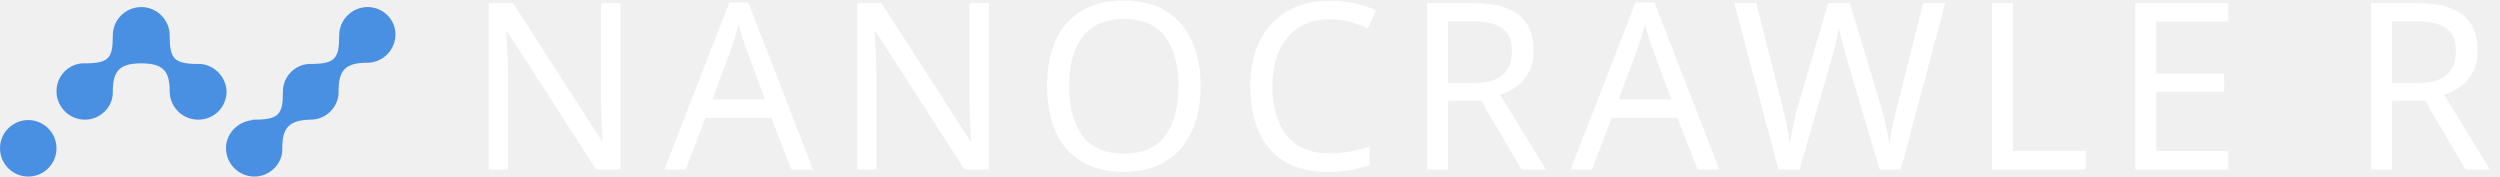
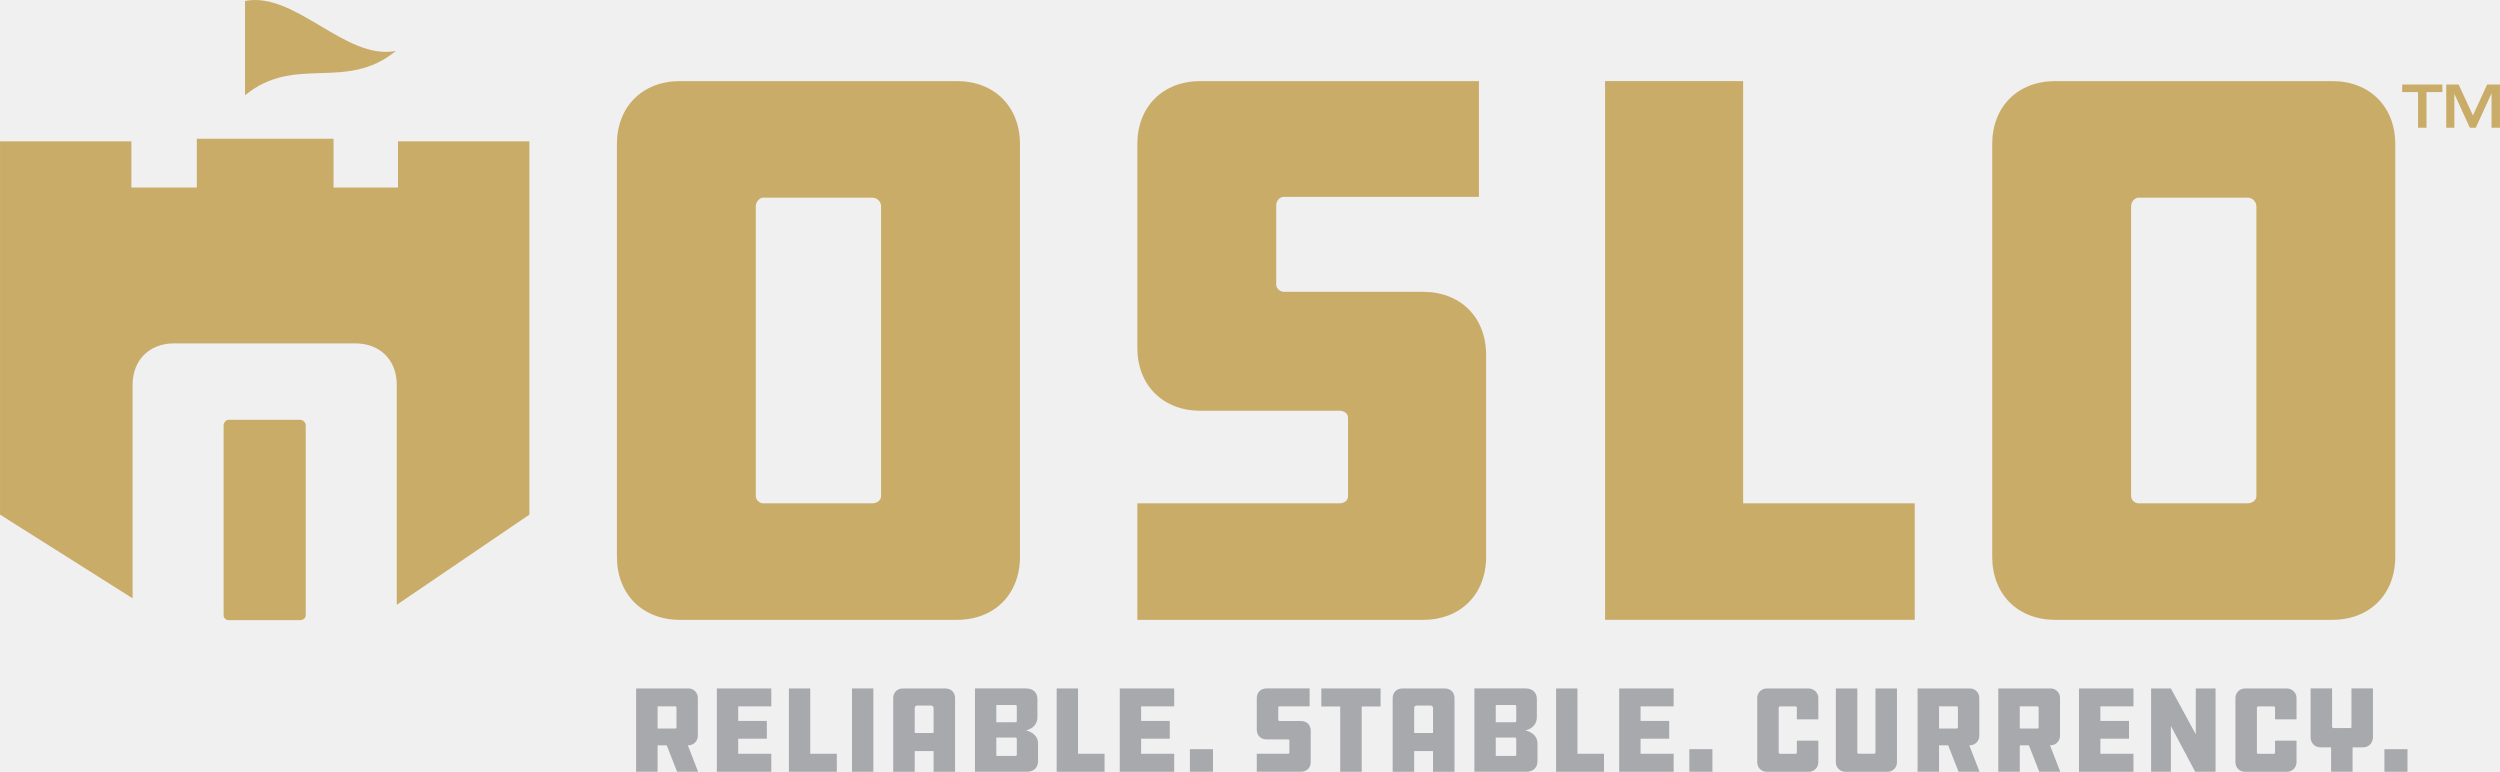
- <svg xmlns="http://www.w3.org/2000/svg" width="354px" height="25px" viewBox="0 0 354 25" version="1.1">
-   <g id="Page-1" stroke="none" stroke-width="1" fill="none" fill-rule="evenodd">
-     <g id="NanoCrawler" transform="translate(-74, -191)">
-       <g id="Horiz-Logo" transform="translate(74, 182)">
-         <text id="NANOCRAWLER" font-family="Nunito-Light, Nunito" font-size="33" font-weight="300" letter-spacing="3" fill="#FFFFFF">
-           <tspan x="66" y="33">NANOCRAWLE</tspan>
-           <tspan x="332.544" y="33">R</tspan>
-         </text>
-         <g id="logo" transform="translate(0, 10)" fill="#4A90E2">
-           <circle id="Oval" cx="4" cy="20" r="4" />
-           <path d="M52.056,2.51547035e-15 C49.874,2.51547035e-15 48.028,1.762 48.028,4.028 C48.028,7.217 47.524,8.056 44,8.056 L43.664,8.056 C41.65,8.224 40.056,9.902 40.056,12 L40.056,12.084 C40.056,15.189 39.469,15.944 36.028,15.944 C35.86,15.944 35.692,15.944 35.608,16.028 C33.594,16.28 32,17.958 32,19.972 C32,22.154 33.762,24 36.028,24 C38.126,24 39.888,22.322 39.972,20.308 L39.972,19.972 C39.972,17.119 40.895,16.028 43.916,15.944 L44,15.944 C46.098,15.944 47.86,14.266 47.944,12.168 L47.944,11.916 C47.944,8.979 48.867,7.888 51.972,7.888 C54.154,7.888 56,6.126 56,3.86 C56,1.762 54.238,0 52.056,0 Z M28.392,8.056 L28.056,8.056 C24.531,8.056 24.028,7.217 24.028,4.028 C24.028,1.846 22.266,2.66453526e-15 20,2.66453526e-15 C17.818,2.94403196e-15 15.972,1.762 15.972,4.028 C15.972,7.217 15.469,7.972 11.944,7.972 L11.608,7.972 C9.594,8.14 8,9.818 8,11.916 C8,14.098 9.762,15.944 12.028,15.944 C14.126,15.944 15.888,14.266 15.972,12.252 L15.972,12 C15.972,9.063 16.895,7.972 20,7.972 C23.105,7.972 24.028,9.063 24.028,11.916 C24.028,14.098 25.79,15.944 28.056,15.944 C30.322,15.944 32.084,14.182 32.084,11.916 C32,9.902 30.406,8.224 28.392,8.056 Z" id="Shape" fill-rule="nonzero" />
-         </g>
+ <svg xmlns="http://www.w3.org/2000/svg" width="735.87" height="227.17" version="1.1" viewBox="0 0 735.87 227.17" xml:space="preserve">
+   <defs>
+     <clipPath id="clipPath24">
+       <path d="m0 720h720v-720h-720z" />
+     </clipPath>
+   </defs>
+   <g transform="matrix(1.3333 0 0 -1.3333 -95.79 642.21)">
+     <g transform="translate(605.67 461.34)">
+       <path d="m0 0h-3.501v1.665h8.867v-1.665h-3.501v-7.869h-1.865z" fill="#c9ac68" />
+     </g>
+     <g transform="translate(611.89 463.01)">
+       <path d="m0 0h2.746l3.147-6.83 3.143 6.83h2.83v-9.534h-1.862v7.6l-3.474-7.6h-1.322l-3.414 7.471v-7.471h-1.794z" fill="#c9ac68" />
+     </g>
+     <g transform="translate(-110.43 -7.3188)" clip-path="url(#clipPath24)">
+       <g transform="translate(331.62 332.78)">
+         <path d="m0 0c0 0.137-0.136 0.272-0.246 0.272h-3.924v-4.905h3.924c0.11 0 0.246 0.137 0.246 0.245zm2.644 4.225c1.117 0 2.07-0.9 2.07-2.072v-8.421c0-1.117-0.953-2.071-2.07-2.071h-0.137l2.262-5.832h-4.633l-2.289 5.832h-2.017v-5.832h-4.742v18.396z" fill="#a7a9ac" />
+       </g>
+       <g transform="translate(340.53 337)">
+         <path d="m0 0h12.018v-3.952h-7.303v-3.216h6.322v-3.924h-6.322v-3.325h7.303v-3.979h-12.018z" fill="#a7a9ac" />
+       </g>
+       <g transform="translate(356.44 337)">
+         <path d="m0 0h4.715v-14.417h5.859v-3.979h-10.574z" fill="#a7a9ac" />
+       </g>
+       <path d="m375.08 318.61h-4.715v18.396h4.715z" fill="#a7a9ac" />
+       <g transform="translate(388.38 327.16)">
+         <path d="m0 0v5.532c0 0.326-0.272 0.545-0.654 0.545h-2.943c-0.327 0-0.572-0.246-0.572-0.545v-5.532zm4.742-8.558h-4.742v4.579h-4.169v-4.579h-4.743v16.243c0 1.281 0.872 2.153 2.153 2.153h9.348c1.281 0 2.153-0.872 2.153-2.153z" fill="#a7a9ac" />
+       </g>
+       <g transform="translate(406.75 325.86)">
+         <path d="m0 0c0 0.137-0.082 0.3-0.272 0.3h-4.251v-4.061h4.251c0.19 0 0.272 0.137 0.272 0.273zm0 7.194c0 0.137-0.082 0.3-0.272 0.3h-4.251v-3.815h4.251c0.19 0 0.272 0.136 0.272 0.3zm-9.238-14.443v18.395h11.337c1.499 0 2.452-0.954 2.452-2.316v-4.088c0-1.254-0.817-2.453-2.507-2.861 1.69-0.409 2.643-1.554 2.643-2.78v-4.006c0-1.445-0.953-2.344-2.452-2.344z" fill="#a7a9ac" />
+       </g>
+       <g transform="translate(415.55 337)">
+         <path d="m0 0h4.715v-14.417h5.859v-3.979h-10.574z" fill="#a7a9ac" />
+       </g>
+       <g transform="translate(429.48 337)">
+         <path d="m0 0h12.018v-3.952h-7.303v-3.216h6.322v-3.924h-6.322v-3.325h7.303v-3.979h-12.018z" fill="#a7a9ac" />
+       </g>
+       <path d="m450.06 318.61h-5.096v4.987h5.096z" fill="#a7a9ac" />
+       <g transform="translate(459.73 322.59)">
+         <path d="m0 0h6.895c0.19 0 0.299 0.109 0.299 0.245v2.671c0 0.137-0.109 0.245-0.299 0.245h-4.742c-1.281 0-2.153 0.872-2.153 2.153v6.95c0 1.281 0.872 2.153 2.153 2.153h9.511v-3.952h-6.65c-0.163 0-0.272-0.136-0.272-0.3v-2.697c0-0.11 0.109-0.246 0.272-0.246h4.742c1.281 0 2.153-0.872 2.153-2.153v-6.894c0-1.281-0.872-2.154-2.153-2.154h-9.756z" fill="#a7a9ac" />
+       </g>
+       <g transform="translate(487.06 337)">
+         <path d="m0 0v-3.979h-4.17v-14.417h-4.742v14.417h-4.169v3.979z" fill="#a7a9ac" />
+       </g>
+       <g transform="translate(498.64 327.16)">
+         <path d="m0 0v5.532c0 0.326-0.272 0.545-0.654 0.545h-2.943c-0.327 0-0.572-0.246-0.572-0.545v-5.532zm4.742-8.558h-4.742v4.579h-4.169v-4.579h-4.743v16.243c0 1.281 0.872 2.153 2.153 2.153h9.348c1.281 0 2.153-0.872 2.153-2.153z" fill="#a7a9ac" />
+       </g>
+       <g transform="translate(517.01 325.86)">
+         <path d="m0 0c0 0.137-0.082 0.3-0.272 0.3h-4.251v-4.061h4.251c0.19 0 0.272 0.137 0.272 0.273zm0 7.194c0 0.137-0.082 0.3-0.272 0.3h-4.251v-3.815h4.251c0.19 0 0.272 0.136 0.272 0.3zm-9.238-14.443v18.395h11.337c1.499 0 2.452-0.954 2.452-2.316v-4.088c0-1.254-0.817-2.453-2.507-2.861 1.69-0.409 2.643-1.554 2.643-2.78v-4.006c0-1.445-0.953-2.344-2.452-2.344z" fill="#a7a9ac" />
+       </g>
+       <g transform="translate(525.81 337)">
+         <path d="m0 0h4.715v-14.417h5.859v-3.979h-10.574z" fill="#a7a9ac" />
+       </g>
+       <g transform="translate(539.74 337)">
+         <path d="m0 0h12.019v-3.952h-7.304v-3.216h6.322v-3.924h-6.322v-3.325h7.304v-3.979h-12.019z" fill="#a7a9ac" />
+       </g>
+       <path d="m560.32 318.61h-5.096v4.987h5.096z" fill="#a7a9ac" />
+       <g transform="translate(583.7 325.47)">
+         <path d="m0 0v-4.769c0-1.199-0.98-2.098-2.152-2.098h-9.24c-1.171 0-2.097 0.899-2.097 2.098v14.226c0 1.117 0.926 2.071 2.097 2.071h9.24c1.172 0 2.152-0.954 2.152-2.071v-4.742h-4.742v2.561c0 0.164-0.136 0.3-0.245 0.3h-3.461c-0.163 0-0.3-0.136-0.3-0.3v-9.892c0-0.163 0.137-0.273 0.3-0.273h3.461c0.109 0 0.245 0.11 0.245 0.273v2.616z" fill="#a7a9ac" />
+       </g>
+       <g transform="translate(592.31 337)">
+         <path d="m0 0v-14.172c0-0.136 0.136-0.245 0.245-0.245h3.461c0.163 0 0.3 0.109 0.3 0.245v14.172h4.742v-16.297c0-1.199-0.927-2.099-2.071-2.099h-9.321c-1.117 0-2.098 0.9-2.098 2.099v16.297z" fill="#a7a9ac" />
+       </g>
+       <g transform="translate(614.52 332.78)">
+         <path d="m0 0c0 0.137-0.136 0.272-0.245 0.272h-3.924v-4.905h3.924c0.109 0 0.245 0.137 0.245 0.245zm2.644 4.225c1.117 0 2.071-0.9 2.071-2.072v-8.421c0-1.117-0.954-2.071-2.071-2.071h-0.136l2.262-5.832h-4.633l-2.289 5.832h-2.017v-5.832h-4.742v18.396z" fill="#a7a9ac" />
+       </g>
+       <g transform="translate(632.34 332.78)">
+         <path d="m0 0c0 0.137-0.136 0.272-0.245 0.272h-3.924v-4.905h3.924c0.109 0 0.245 0.137 0.245 0.245zm2.644 4.225c1.117 0 2.071-0.9 2.071-2.072v-8.421c0-1.117-0.954-2.071-2.071-2.071h-0.136l2.262-5.832h-4.633l-2.289 5.832h-2.017v-5.832h-4.742v18.396z" fill="#a7a9ac" />
+       </g>
+       <g transform="translate(641.25 337)">
+         <path d="m0 0h12.019v-3.952h-7.304v-3.216h6.322v-3.924h-6.322v-3.325h7.304v-3.979h-12.019z" fill="#a7a9ac" />
+       </g>
+       <g transform="translate(661.53 328.72)">
+         <path d="m0 0v-10.11h-4.36v18.395h4.36l5.505-10.138v10.138h4.36v-18.395h-4.496z" fill="#a7a9ac" />
+       </g>
+       <g transform="translate(689.27 325.47)">
+         <path d="m0 0v-4.769c0-1.199-0.98-2.098-2.152-2.098h-9.24c-1.171 0-2.097 0.899-2.097 2.098v14.226c0 1.117 0.926 2.071 2.097 2.071h9.24c1.172 0 2.152-0.954 2.152-2.071v-4.742h-4.742v2.561c0 0.164-0.136 0.3-0.245 0.3h-3.461c-0.163 0-0.3-0.136-0.3-0.3v-9.892c0-0.163 0.137-0.273 0.3-0.273h3.461c0.109 0 0.245 0.11 0.245 0.273v2.616z" fill="#a7a9ac" />
+       </g>
+       <g transform="translate(696.9 318.61)">
+         <path d="m0 0v5.396h-2.452c-1.118 0-2.071 0.981-2.071 2.18v10.82h4.741v-8.476c0-0.137 0.164-0.273 0.3-0.273h3.788c0.164 0 0.191 0.136 0.191 0.273v8.476h4.741v-10.82c0-1.199-0.953-2.18-2.071-2.18h-2.425v-5.396z" fill="#a7a9ac" />
+       </g>
+       <path d="m713.77 318.61h-5.097v4.987h5.097z" fill="#a7a9ac" />
+       <g transform="translate(376.79 443.42)">
+         <path d="m0 0c0 1.057-0.88 1.937-1.937 1.937h-24.141c-0.705 0-1.585-0.88-1.585-1.937v-63.961c0-0.881 0.88-1.586 1.585-1.586h24.141c1.057 0 1.937 0.705 1.937 1.586zm16.739 27.663c8.282 0 13.919-5.638 13.919-13.92v-91.094c0-8.282-5.637-13.921-13.919-13.921h-61.141c-8.282 0-13.919 5.639-13.919 13.921v91.094c0 8.282 5.637 13.92 13.919 13.92z" fill="#c9ac68" />
+       </g>
+       <g transform="translate(433.36 377.87)">
+         <path d="m0 0h44.577c1.235 0 1.94 0.705 1.94 1.586v17.268c0 0.881-0.705 1.586-1.94 1.586h-30.658c-8.282 0-13.919 5.638-13.919 13.919v44.931c0 8.282 5.637 13.921 13.919 13.921h61.494v-25.55h-42.993c-1.057 0-1.762-0.88-1.762-1.937v-17.444c0-0.705 0.705-1.587 1.762-1.587h30.658c8.283 0 13.92-5.638 13.92-13.919v-44.578c0-8.282-5.637-13.921-13.92-13.921h-63.078z" fill="#c9ac68" />
+       </g>
+       <g transform="translate(536.62 471.08)">
+         <path d="m0 0h30.48v-93.211h37.883v-25.724h-68.363z" fill="#c9ac68" />
+       </g>
+       <g transform="translate(680.41 443.42)">
+         <path d="m0 0c0 1.057-0.883 1.937-1.937 1.937h-24.141c-0.705 0-1.585-0.88-1.585-1.937v-63.961c0-0.881 0.88-1.586 1.585-1.586h24.141c1.054 0 1.937 0.705 1.937 1.586zm16.739 27.663c8.282 0 13.919-5.638 13.919-13.92v-91.094c0-8.282-5.637-13.921-13.919-13.921h-61.141c-8.282 0-13.919 5.639-13.919 13.921v91.094c0 8.282 5.637 13.92 13.919 13.92z" fill="#c9ac68" />
+       </g>
+       <g transform="translate(284.64 457.78)">
+         <path d="m0 0h-14.5v-10.194h-14.233v10.771h-30.178v-10.771h-14.449v10.194h-29v-82.403l29.271-18.481v47.159c0 5.428 3.694 9.123 9.123 9.123h40.072c5.428 0 9.123-3.695 9.123-9.123v-48.577l0.061 0.035 29.21 19.864v82.403z" fill="#c9ac68" />
+       </g>
+       <g transform="translate(248.5 396.31)">
+         <path d="m0 0h-15.822c-0.462 0-1.039-0.577-1.039-1.27v-41.921c0-0.577 0.577-1.039 1.039-1.039h15.822c0.693 0 1.27 0.462 1.27 1.039v41.921c0 0.693-0.577 1.27-1.27 1.27" fill="#c9ac68" />
+       </g>
+       <g transform="translate(236.37 488.78)">
+         <path d="m 0,0 v -20.818 c 11.1,9.088 22.199,0.689 33.299,9.777 C 22.199,-13.19 11.1,2.149 0,0" fill="#c9ac68" />
      </g>
    </g>
  </g>
</svg>
